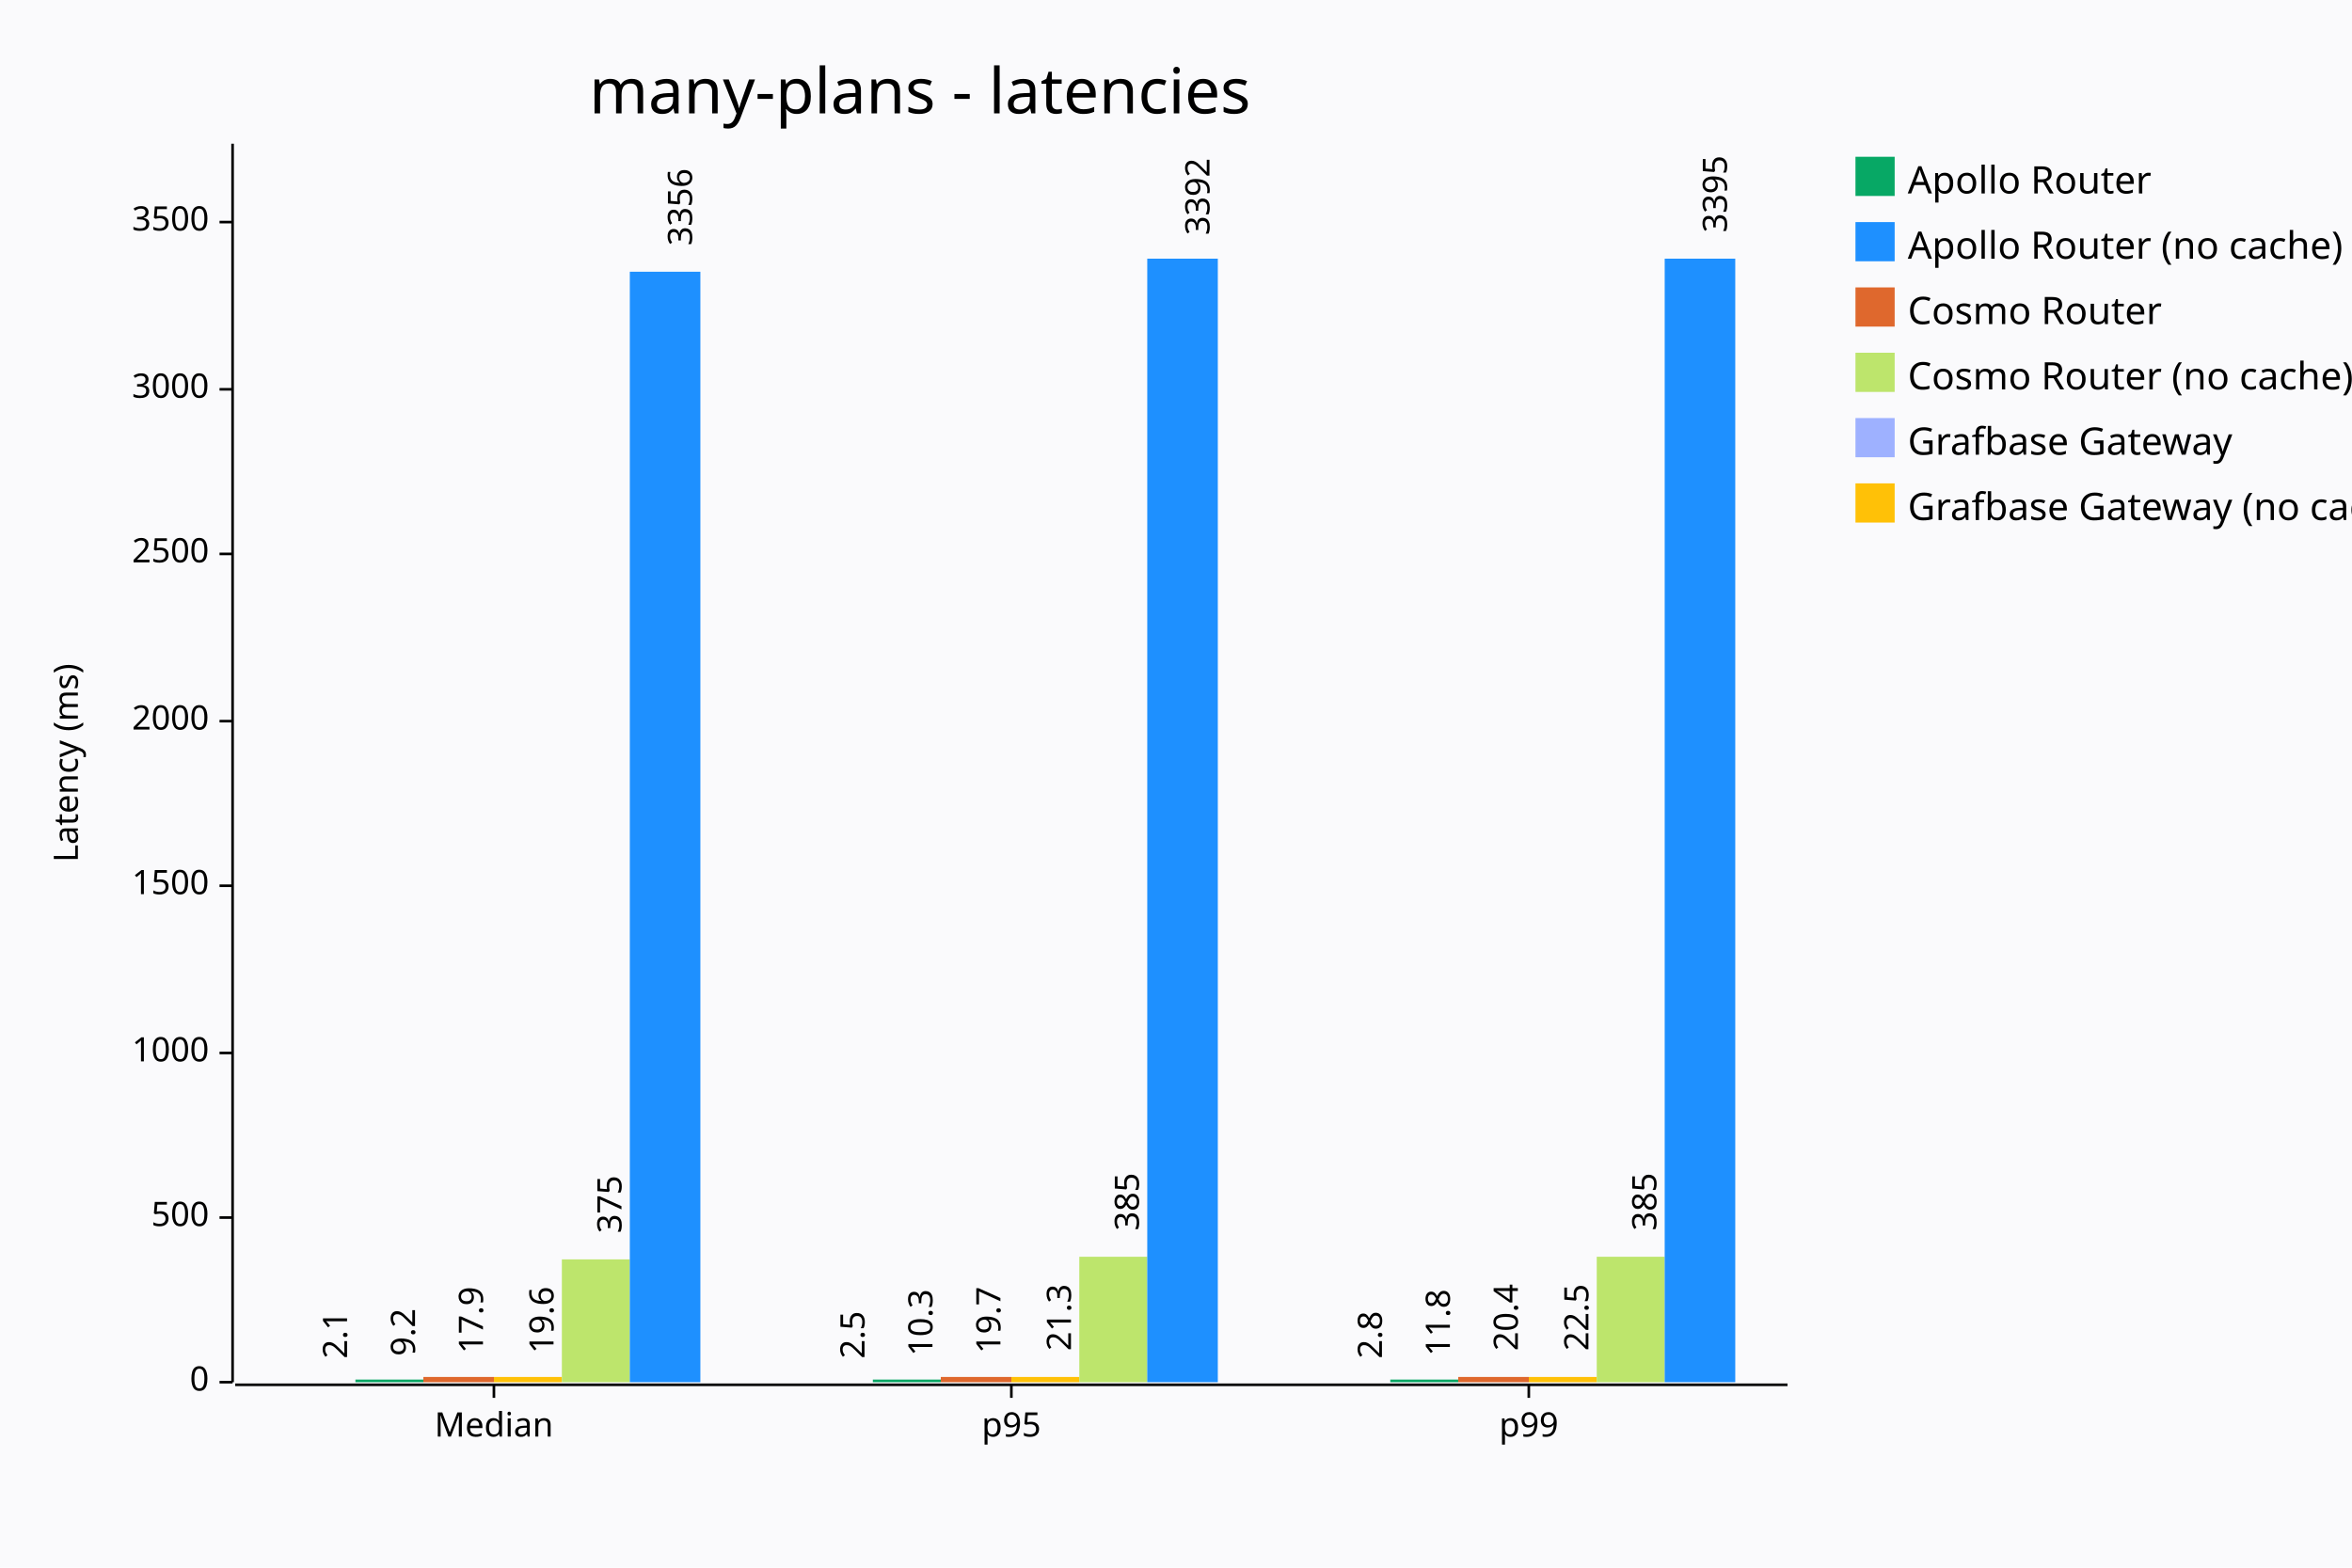
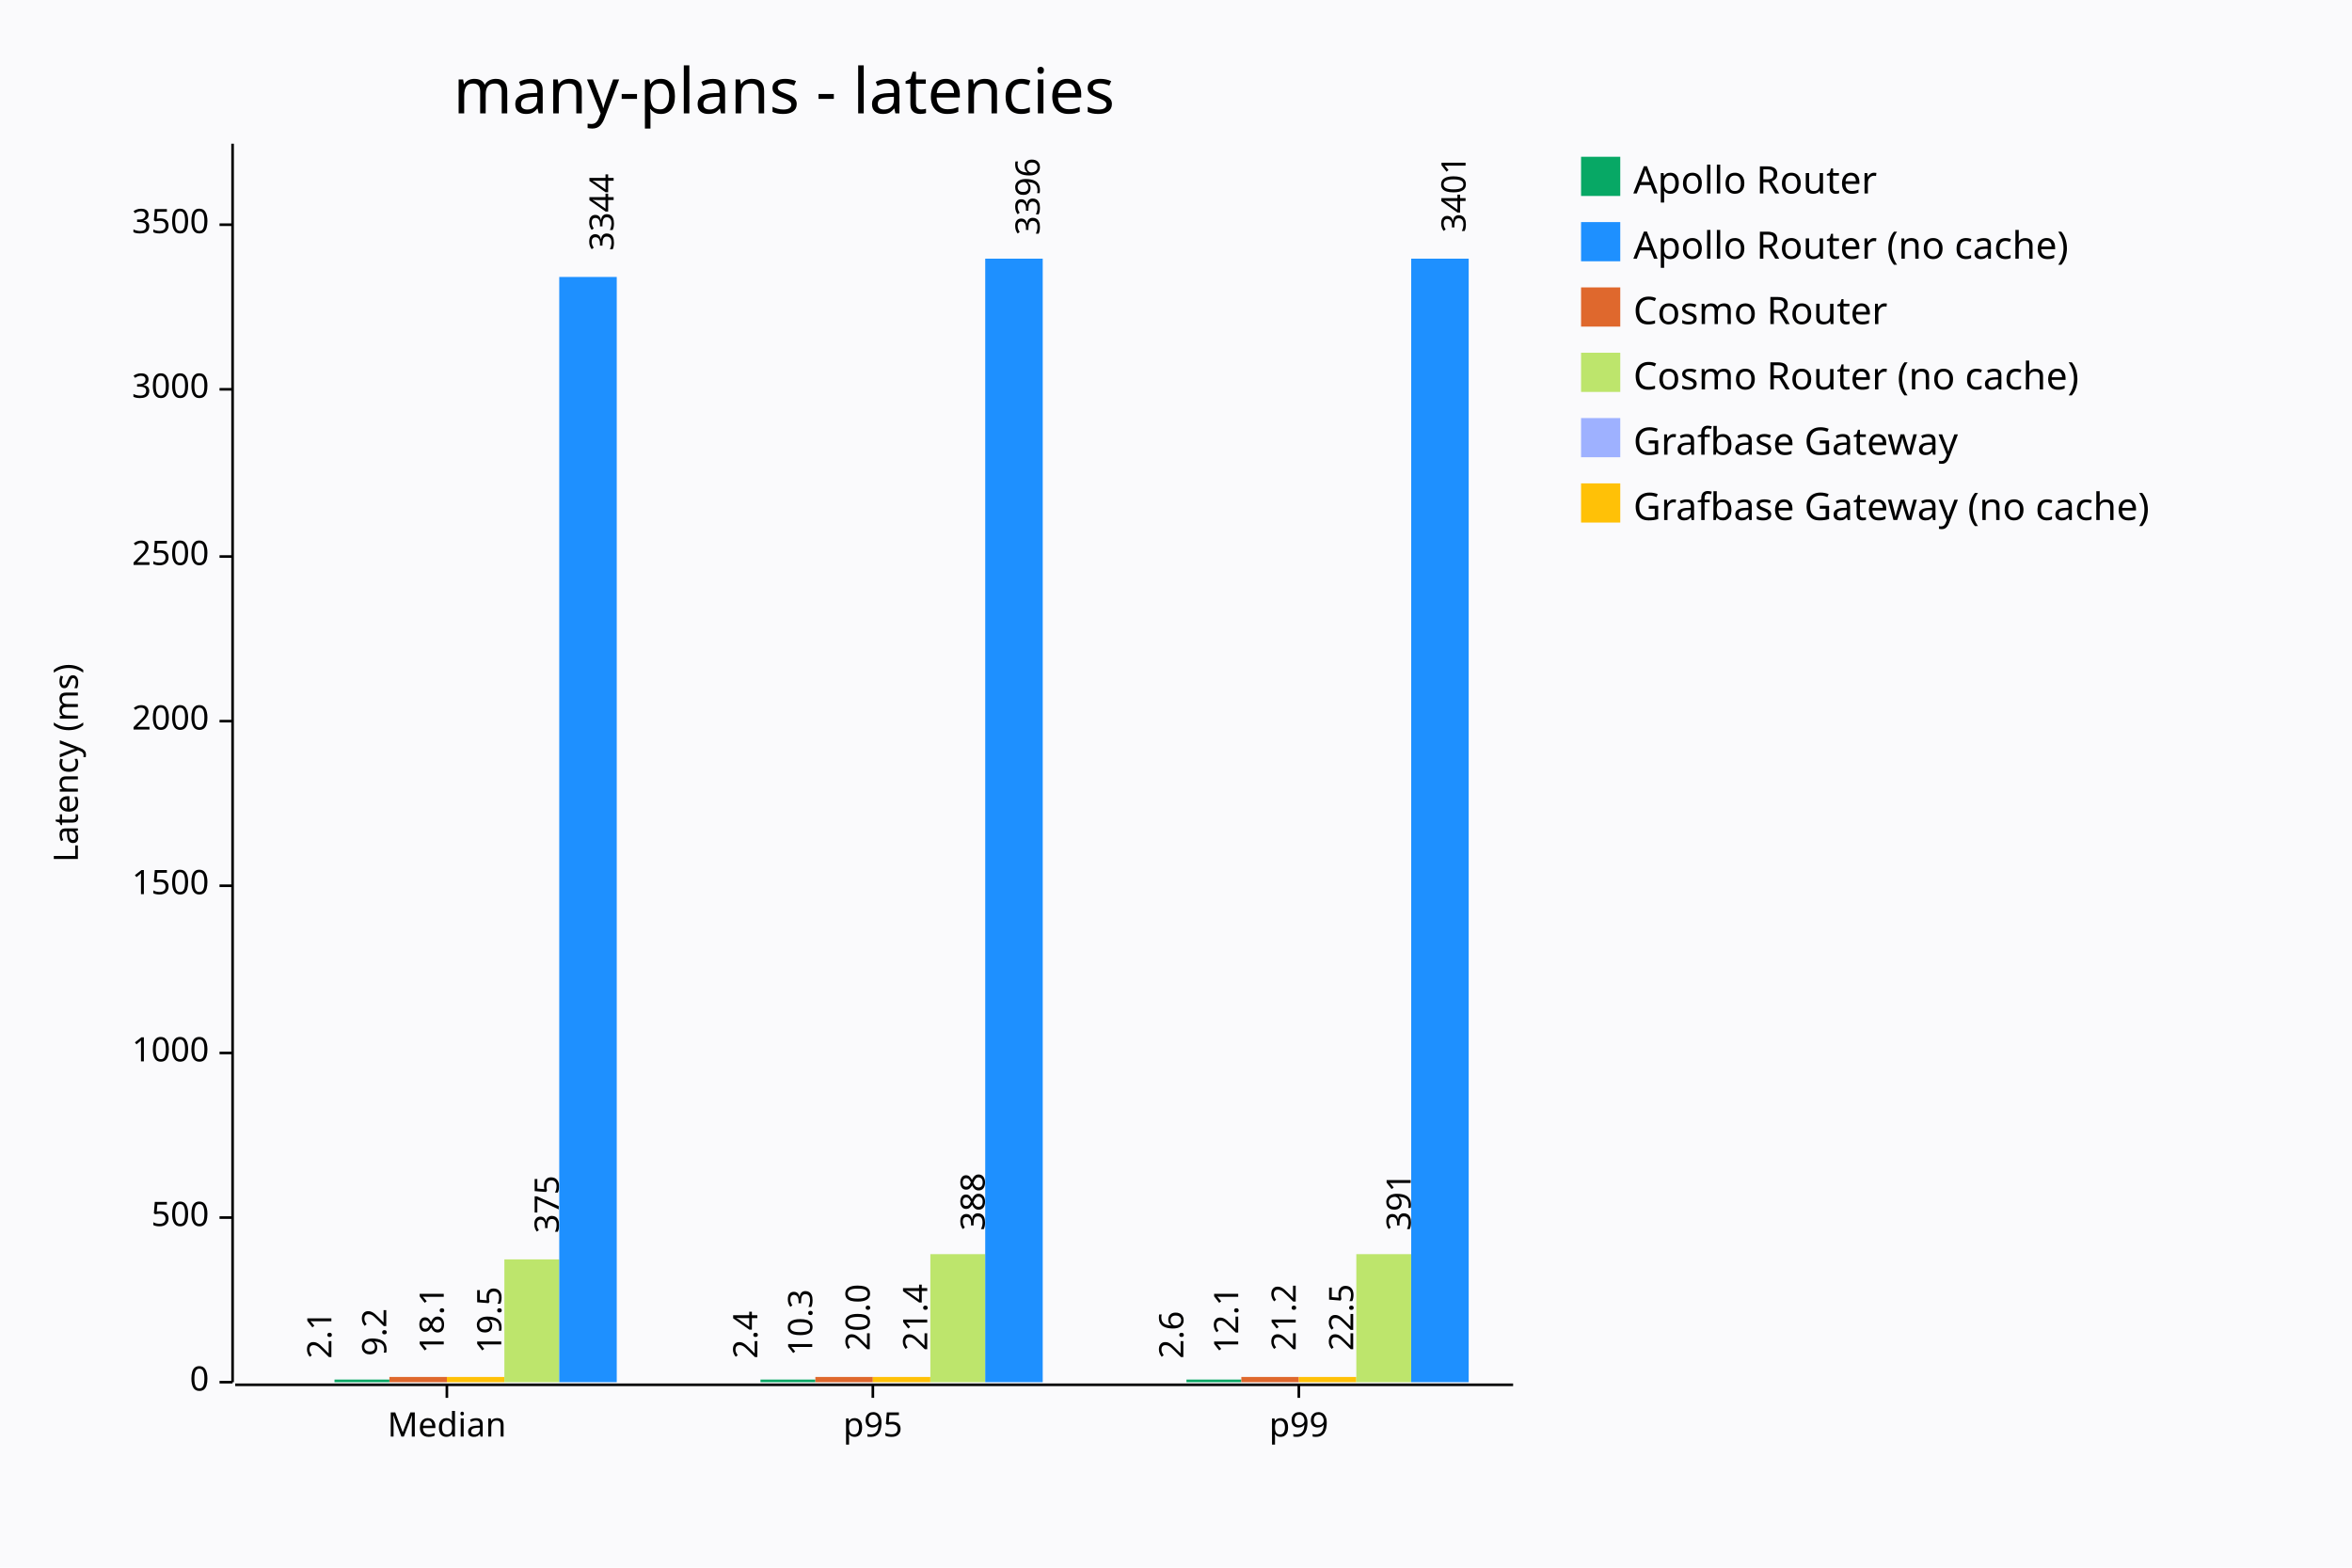
<svg xmlns="http://www.w3.org/2000/svg" width="900" height="600" viewBox="0 0 900 600">
  <rect x="0" y="0" width="900" height="600" opacity="1" fill="#FAFAFC" stroke="none" />
-   <text x="352" y="25" dy="0.76em" text-anchor="middle" font-family="sans-serif" font-size="24.194" opacity="1" fill="#000000">
+   <text x="300" y="25" dy="0.76em" text-anchor="middle" font-family="sans-serif" font-size="24.194" opacity="1" fill="#000000">
many-plans - latencies
</text>
  <text x="20" y="292" dy="0.76em" text-anchor="middle" font-family="sans-serif" font-size="12.903" opacity="1" fill="#000000" transform="rotate(270, 20, 292)">
Latency (ms)
</text>
  <polyline fill="none" opacity="1" stroke="#000000" stroke-width="1" points="89,55 89,529 " />
  <text x="80" y="529" dy="0.5ex" text-anchor="end" font-family="sans-serif" font-size="12.903" opacity="1" fill="#000000">
0
</text>
  <polyline fill="none" opacity="1" stroke="#000000" stroke-width="1" points="84,529 89,529 " />
  <text x="80" y="466" dy="0.5ex" text-anchor="end" font-family="sans-serif" font-size="12.903" opacity="1" fill="#000000">
500
</text>
  <polyline fill="none" opacity="1" stroke="#000000" stroke-width="1" points="84,466 89,466 " />
  <text x="80" y="403" dy="0.5ex" text-anchor="end" font-family="sans-serif" font-size="12.903" opacity="1" fill="#000000">
1000
</text>
  <polyline fill="none" opacity="1" stroke="#000000" stroke-width="1" points="84,403 89,403 " />
  <text x="80" y="339" dy="0.5ex" text-anchor="end" font-family="sans-serif" font-size="12.903" opacity="1" fill="#000000">
1500
</text>
  <polyline fill="none" opacity="1" stroke="#000000" stroke-width="1" points="84,339 89,339 " />
  <text x="80" y="276" dy="0.5ex" text-anchor="end" font-family="sans-serif" font-size="12.903" opacity="1" fill="#000000">
2000
</text>
  <polyline fill="none" opacity="1" stroke="#000000" stroke-width="1" points="84,276 89,276 " />
-   <text x="80" y="212" dy="0.5ex" text-anchor="end" font-family="sans-serif" font-size="12.903" opacity="1" fill="#000000">
+   <text x="80" y="213" dy="0.5ex" text-anchor="end" font-family="sans-serif" font-size="12.903" opacity="1" fill="#000000">
2500
</text>
-   <polyline fill="none" opacity="1" stroke="#000000" stroke-width="1" points="84,212 89,212 " />
+   <polyline fill="none" opacity="1" stroke="#000000" stroke-width="1" points="84,213 89,213 " />
  <text x="80" y="149" dy="0.5ex" text-anchor="end" font-family="sans-serif" font-size="12.903" opacity="1" fill="#000000">
3000
</text>
  <polyline fill="none" opacity="1" stroke="#000000" stroke-width="1" points="84,149 89,149 " />
-   <text x="80" y="85" dy="0.5ex" text-anchor="end" font-family="sans-serif" font-size="12.903" opacity="1" fill="#000000">
+   <text x="80" y="86" dy="0.5ex" text-anchor="end" font-family="sans-serif" font-size="12.903" opacity="1" fill="#000000">
3500
</text>
-   <polyline fill="none" opacity="1" stroke="#000000" stroke-width="1" points="84,85 89,85 " />
-   <polyline fill="none" opacity="1" stroke="#000000" stroke-width="1" points="90,530 684,530 " />
-   <text x="189" y="540" dy="0.76em" text-anchor="middle" font-family="sans-serif" font-size="12.903" opacity="1" fill="#000000">
+   <polyline fill="none" opacity="1" stroke="#000000" stroke-width="1" points="84,86 89,86 " />
+   <polyline fill="none" opacity="1" stroke="#000000" stroke-width="1" points="90,530 579,530 " />
+   <text x="171" y="540" dy="0.76em" text-anchor="middle" font-family="sans-serif" font-size="12.903" opacity="1" fill="#000000">
Median
</text>
-   <polyline fill="none" opacity="1" stroke="#000000" stroke-width="1" points="189,530 189,535 " />
-   <text x="387" y="540" dy="0.76em" text-anchor="middle" font-family="sans-serif" font-size="12.903" opacity="1" fill="#000000">
+   <polyline fill="none" opacity="1" stroke="#000000" stroke-width="1" points="171,530 171,535 " />
+   <text x="334" y="540" dy="0.76em" text-anchor="middle" font-family="sans-serif" font-size="12.903" opacity="1" fill="#000000">
p95
</text>
-   <polyline fill="none" opacity="1" stroke="#000000" stroke-width="1" points="387,530 387,535 " />
-   <text x="585" y="540" dy="0.76em" text-anchor="middle" font-family="sans-serif" font-size="12.903" opacity="1" fill="#000000">
+   <polyline fill="none" opacity="1" stroke="#000000" stroke-width="1" points="334,530 334,535 " />
+   <text x="497" y="540" dy="0.76em" text-anchor="middle" font-family="sans-serif" font-size="12.903" opacity="1" fill="#000000">
p99
</text>
-   <polyline fill="none" opacity="1" stroke="#000000" stroke-width="1" points="585,530 585,535 " />
-   <rect x="109" y="529" width="27" height="0" opacity="1" fill="#9EB1FF" stroke="none" />
-   <rect x="307" y="529" width="27" height="0" opacity="1" fill="#9EB1FF" stroke="none" />
-   <rect x="505" y="529" width="27" height="0" opacity="1" fill="#9EB1FF" stroke="none" />
-   <text x="123" y="520" dy="0.76em" text-anchor="start" font-family="sans-serif" font-size="12.903" opacity="1" fill="#000000" transform="rotate(270, 123, 520)">
+   <polyline fill="none" opacity="1" stroke="#000000" stroke-width="1" points="497,530 497,535 " />
+   <rect x="106" y="529" width="22" height="0" opacity="1" fill="#9EB1FF" stroke="none" />
+   <rect x="269" y="529" width="22" height="0" opacity="1" fill="#9EB1FF" stroke="none" />
+   <rect x="432" y="529" width="22" height="0" opacity="1" fill="#9EB1FF" stroke="none" />
+   <text x="117" y="520" dy="0.76em" text-anchor="start" font-family="sans-serif" font-size="12.903" opacity="1" fill="#000000" transform="rotate(270, 117, 520)">
2.1
</text>
-   <text x="321" y="520" dy="0.76em" text-anchor="start" font-family="sans-serif" font-size="12.903" opacity="1" fill="#000000" transform="rotate(270, 321, 520)">
- 2.5
+   <text x="280" y="520" dy="0.76em" text-anchor="start" font-family="sans-serif" font-size="12.903" opacity="1" fill="#000000" transform="rotate(270, 280, 520)">
+ 2.4
</text>
-   <text x="519" y="520" dy="0.76em" text-anchor="start" font-family="sans-serif" font-size="12.903" opacity="1" fill="#000000" transform="rotate(270, 519, 520)">
- 2.8
+   <text x="443" y="520" dy="0.76em" text-anchor="start" font-family="sans-serif" font-size="12.903" opacity="1" fill="#000000" transform="rotate(270, 443, 520)">
+ 2.6
</text>
-   <rect x="136" y="528" width="26" height="1" opacity="1" fill="#07A865" stroke="none" />
-   <rect x="334" y="528" width="26" height="1" opacity="1" fill="#07A865" stroke="none" />
-   <rect x="532" y="528" width="26" height="1" opacity="1" fill="#07A865" stroke="none" />
-   <text x="149" y="519" dy="0.76em" text-anchor="start" font-family="sans-serif" font-size="12.903" opacity="1" fill="#000000" transform="rotate(270, 149, 519)">
+   <rect x="128" y="528" width="21" height="1" opacity="1" fill="#07A865" stroke="none" />
+   <rect x="291" y="528" width="21" height="1" opacity="1" fill="#07A865" stroke="none" />
+   <rect x="454" y="528" width="21" height="1" opacity="1" fill="#07A865" stroke="none" />
+   <text x="138" y="519" dy="0.76em" text-anchor="start" font-family="sans-serif" font-size="12.903" opacity="1" fill="#000000" transform="rotate(270, 138, 519)">
9.2
</text>
-   <text x="347" y="519" dy="0.76em" text-anchor="start" font-family="sans-serif" font-size="12.903" opacity="1" fill="#000000" transform="rotate(270, 347, 519)">
+   <text x="301" y="519" dy="0.76em" text-anchor="start" font-family="sans-serif" font-size="12.903" opacity="1" fill="#000000" transform="rotate(270, 301, 519)">
10.3
</text>
-   <text x="545" y="519" dy="0.76em" text-anchor="start" font-family="sans-serif" font-size="12.903" opacity="1" fill="#000000" transform="rotate(270, 545, 519)">
- 11.8
+   <text x="464" y="518" dy="0.76em" text-anchor="start" font-family="sans-serif" font-size="12.903" opacity="1" fill="#000000" transform="rotate(270, 464, 518)">
+ 12.1
</text>
-   <rect x="162" y="527" width="27" height="2" opacity="1" fill="#DF682D" stroke="none" />
-   <rect x="360" y="527" width="27" height="2" opacity="1" fill="#DF682D" stroke="none" />
-   <rect x="558" y="527" width="27" height="2" opacity="1" fill="#DF682D" stroke="none" />
-   <text x="175" y="518" dy="0.76em" text-anchor="start" font-family="sans-serif" font-size="12.903" opacity="1" fill="#000000" transform="rotate(270, 175, 518)">
- 17.9
+   <rect x="149" y="527" width="22" height="2" opacity="1" fill="#DF682D" stroke="none" />
+   <rect x="312" y="527" width="22" height="2" opacity="1" fill="#DF682D" stroke="none" />
+   <rect x="475" y="527" width="22" height="2" opacity="1" fill="#DF682D" stroke="none" />
+   <text x="160" y="518" dy="0.76em" text-anchor="start" font-family="sans-serif" font-size="12.903" opacity="1" fill="#000000" transform="rotate(270, 160, 518)">
+ 18.1
</text>
-   <text x="373" y="518" dy="0.76em" text-anchor="start" font-family="sans-serif" font-size="12.903" opacity="1" fill="#000000" transform="rotate(270, 373, 518)">
- 19.7
+   <text x="323" y="517" dy="0.76em" text-anchor="start" font-family="sans-serif" font-size="12.903" opacity="1" fill="#000000" transform="rotate(270, 323, 517)">
+ 20.0
</text>
-   <text x="571" y="517" dy="0.76em" text-anchor="start" font-family="sans-serif" font-size="12.903" opacity="1" fill="#000000" transform="rotate(270, 571, 517)">
- 20.4
+   <text x="486" y="517" dy="0.76em" text-anchor="start" font-family="sans-serif" font-size="12.903" opacity="1" fill="#000000" transform="rotate(270, 486, 517)">
+ 21.2
</text>
-   <rect x="189" y="527" width="26" height="2" opacity="1" fill="#FFC107" stroke="none" />
-   <rect x="387" y="527" width="26" height="2" opacity="1" fill="#FFC107" stroke="none" />
-   <rect x="585" y="527" width="26" height="2" opacity="1" fill="#FFC107" stroke="none" />
-   <text x="202" y="518" dy="0.76em" text-anchor="start" font-family="sans-serif" font-size="12.903" opacity="1" fill="#000000" transform="rotate(270, 202, 518)">
- 19.6
+   <rect x="171" y="527" width="22" height="2" opacity="1" fill="#FFC107" stroke="none" />
+   <rect x="334" y="527" width="22" height="2" opacity="1" fill="#FFC107" stroke="none" />
+   <rect x="497" y="527" width="22" height="2" opacity="1" fill="#FFC107" stroke="none" />
+   <text x="182" y="518" dy="0.76em" text-anchor="start" font-family="sans-serif" font-size="12.903" opacity="1" fill="#000000" transform="rotate(270, 182, 518)">
+ 19.5
</text>
-   <text x="400" y="517" dy="0.76em" text-anchor="start" font-family="sans-serif" font-size="12.903" opacity="1" fill="#000000" transform="rotate(270, 400, 517)">
- 21.3
+   <text x="345" y="517" dy="0.76em" text-anchor="start" font-family="sans-serif" font-size="12.903" opacity="1" fill="#000000" transform="rotate(270, 345, 517)">
+ 21.4
</text>
-   <text x="598" y="517" dy="0.76em" text-anchor="start" font-family="sans-serif" font-size="12.903" opacity="1" fill="#000000" transform="rotate(270, 598, 517)">
+   <text x="508" y="517" dy="0.76em" text-anchor="start" font-family="sans-serif" font-size="12.903" opacity="1" fill="#000000" transform="rotate(270, 508, 517)">
22.5
</text>
-   <rect x="215" y="482" width="26" height="47" opacity="1" fill="#BDE56C" stroke="none" />
-   <rect x="413" y="481" width="26" height="48" opacity="1" fill="#BDE56C" stroke="none" />
-   <rect x="611" y="481" width="26" height="48" opacity="1" fill="#BDE56C" stroke="none" />
-   <text x="228" y="472" dy="0.76em" text-anchor="start" font-family="sans-serif" font-size="12.903" opacity="1" fill="#000000" transform="rotate(270, 228, 472)">
+   <rect x="193" y="482" width="21" height="47" opacity="1" fill="#BDE56C" stroke="none" />
+   <rect x="356" y="480" width="21" height="49" opacity="1" fill="#BDE56C" stroke="none" />
+   <rect x="519" y="480" width="21" height="49" opacity="1" fill="#BDE56C" stroke="none" />
+   <text x="204" y="472" dy="0.76em" text-anchor="start" font-family="sans-serif" font-size="12.903" opacity="1" fill="#000000" transform="rotate(270, 204, 472)">
375
</text>
-   <text x="426" y="471" dy="0.76em" text-anchor="start" font-family="sans-serif" font-size="12.903" opacity="1" fill="#000000" transform="rotate(270, 426, 471)">
- 385
+   <text x="367" y="471" dy="0.76em" text-anchor="start" font-family="sans-serif" font-size="12.903" opacity="1" fill="#000000" transform="rotate(270, 367, 471)">
+ 388
</text>
-   <text x="624" y="471" dy="0.76em" text-anchor="start" font-family="sans-serif" font-size="12.903" opacity="1" fill="#000000" transform="rotate(270, 624, 471)">
- 385
+   <text x="530" y="471" dy="0.76em" text-anchor="start" font-family="sans-serif" font-size="12.903" opacity="1" fill="#000000" transform="rotate(270, 530, 471)">
+ 391
</text>
-   <rect x="241" y="104" width="27" height="425" opacity="1" fill="#1E90FF" stroke="none" />
-   <rect x="439" y="99" width="27" height="430" opacity="1" fill="#1E90FF" stroke="none" />
-   <rect x="637" y="99" width="27" height="430" opacity="1" fill="#1E90FF" stroke="none" />
-   <text x="255" y="94" dy="0.76em" text-anchor="start" font-family="sans-serif" font-size="12.903" opacity="1" fill="#000000" transform="rotate(270, 255, 94)">
- 3356
+   <rect x="214" y="106" width="22" height="423" opacity="1" fill="#1E90FF" stroke="none" />
+   <rect x="377" y="99" width="22" height="430" opacity="1" fill="#1E90FF" stroke="none" />
+   <rect x="540" y="99" width="22" height="430" opacity="1" fill="#1E90FF" stroke="none" />
+   <text x="225" y="96" dy="0.76em" text-anchor="start" font-family="sans-serif" font-size="12.903" opacity="1" fill="#000000" transform="rotate(270, 225, 96)">
+ 3344
</text>
-   <text x="453" y="90" dy="0.76em" text-anchor="start" font-family="sans-serif" font-size="12.903" opacity="1" fill="#000000" transform="rotate(270, 453, 90)">
- 3392
+   <text x="388" y="90" dy="0.76em" text-anchor="start" font-family="sans-serif" font-size="12.903" opacity="1" fill="#000000" transform="rotate(270, 388, 90)">
+ 3396
</text>
-   <text x="651" y="89" dy="0.76em" text-anchor="start" font-family="sans-serif" font-size="12.903" opacity="1" fill="#000000" transform="rotate(270, 651, 89)">
- 3395
+   <text x="551" y="89" dy="0.76em" text-anchor="start" font-family="sans-serif" font-size="12.903" opacity="1" fill="#000000" transform="rotate(270, 551, 89)">
+ 3401
</text>
-   <rect x="710" y="60" width="15" height="15" opacity="1" fill="#07A865" stroke="none" />
-   <text x="730" y="63" dy="0.76em" text-anchor="start" font-family="sans-serif" font-size="14.516" opacity="1" fill="#000000">
+   <rect x="605" y="60" width="15" height="15" opacity="1" fill="#07A865" stroke="none" />
+   <text x="625" y="63" dy="0.76em" text-anchor="start" font-family="sans-serif" font-size="14.516" opacity="1" fill="#000000">
Apollo Router
</text>
-   <rect x="710" y="85" width="15" height="15" opacity="1" fill="#1E90FF" stroke="none" />
-   <text x="730" y="88" dy="0.76em" text-anchor="start" font-family="sans-serif" font-size="14.516" opacity="1" fill="#000000">
+   <rect x="605" y="85" width="15" height="15" opacity="1" fill="#1E90FF" stroke="none" />
+   <text x="625" y="88" dy="0.76em" text-anchor="start" font-family="sans-serif" font-size="14.516" opacity="1" fill="#000000">
Apollo Router (no cache)
</text>
-   <rect x="710" y="110" width="15" height="15" opacity="1" fill="#DF682D" stroke="none" />
-   <text x="730" y="113" dy="0.76em" text-anchor="start" font-family="sans-serif" font-size="14.516" opacity="1" fill="#000000">
+   <rect x="605" y="110" width="15" height="15" opacity="1" fill="#DF682D" stroke="none" />
+   <text x="625" y="113" dy="0.76em" text-anchor="start" font-family="sans-serif" font-size="14.516" opacity="1" fill="#000000">
Cosmo Router
</text>
-   <rect x="710" y="135" width="15" height="15" opacity="1" fill="#BDE56C" stroke="none" />
-   <text x="730" y="138" dy="0.76em" text-anchor="start" font-family="sans-serif" font-size="14.516" opacity="1" fill="#000000">
+   <rect x="605" y="135" width="15" height="15" opacity="1" fill="#BDE56C" stroke="none" />
+   <text x="625" y="138" dy="0.76em" text-anchor="start" font-family="sans-serif" font-size="14.516" opacity="1" fill="#000000">
Cosmo Router (no cache)
</text>
-   <rect x="710" y="160" width="15" height="15" opacity="1" fill="#9EB1FF" stroke="none" />
-   <text x="730" y="163" dy="0.76em" text-anchor="start" font-family="sans-serif" font-size="14.516" opacity="1" fill="#000000">
+   <rect x="605" y="160" width="15" height="15" opacity="1" fill="#9EB1FF" stroke="none" />
+   <text x="625" y="163" dy="0.76em" text-anchor="start" font-family="sans-serif" font-size="14.516" opacity="1" fill="#000000">
Grafbase Gateway
</text>
-   <rect x="710" y="185" width="15" height="15" opacity="1" fill="#FFC107" stroke="none" />
-   <text x="730" y="188" dy="0.76em" text-anchor="start" font-family="sans-serif" font-size="14.516" opacity="1" fill="#000000">
+   <rect x="605" y="185" width="15" height="15" opacity="1" fill="#FFC107" stroke="none" />
+   <text x="625" y="188" dy="0.76em" text-anchor="start" font-family="sans-serif" font-size="14.516" opacity="1" fill="#000000">
Grafbase Gateway (no cache)
</text>
</svg>
